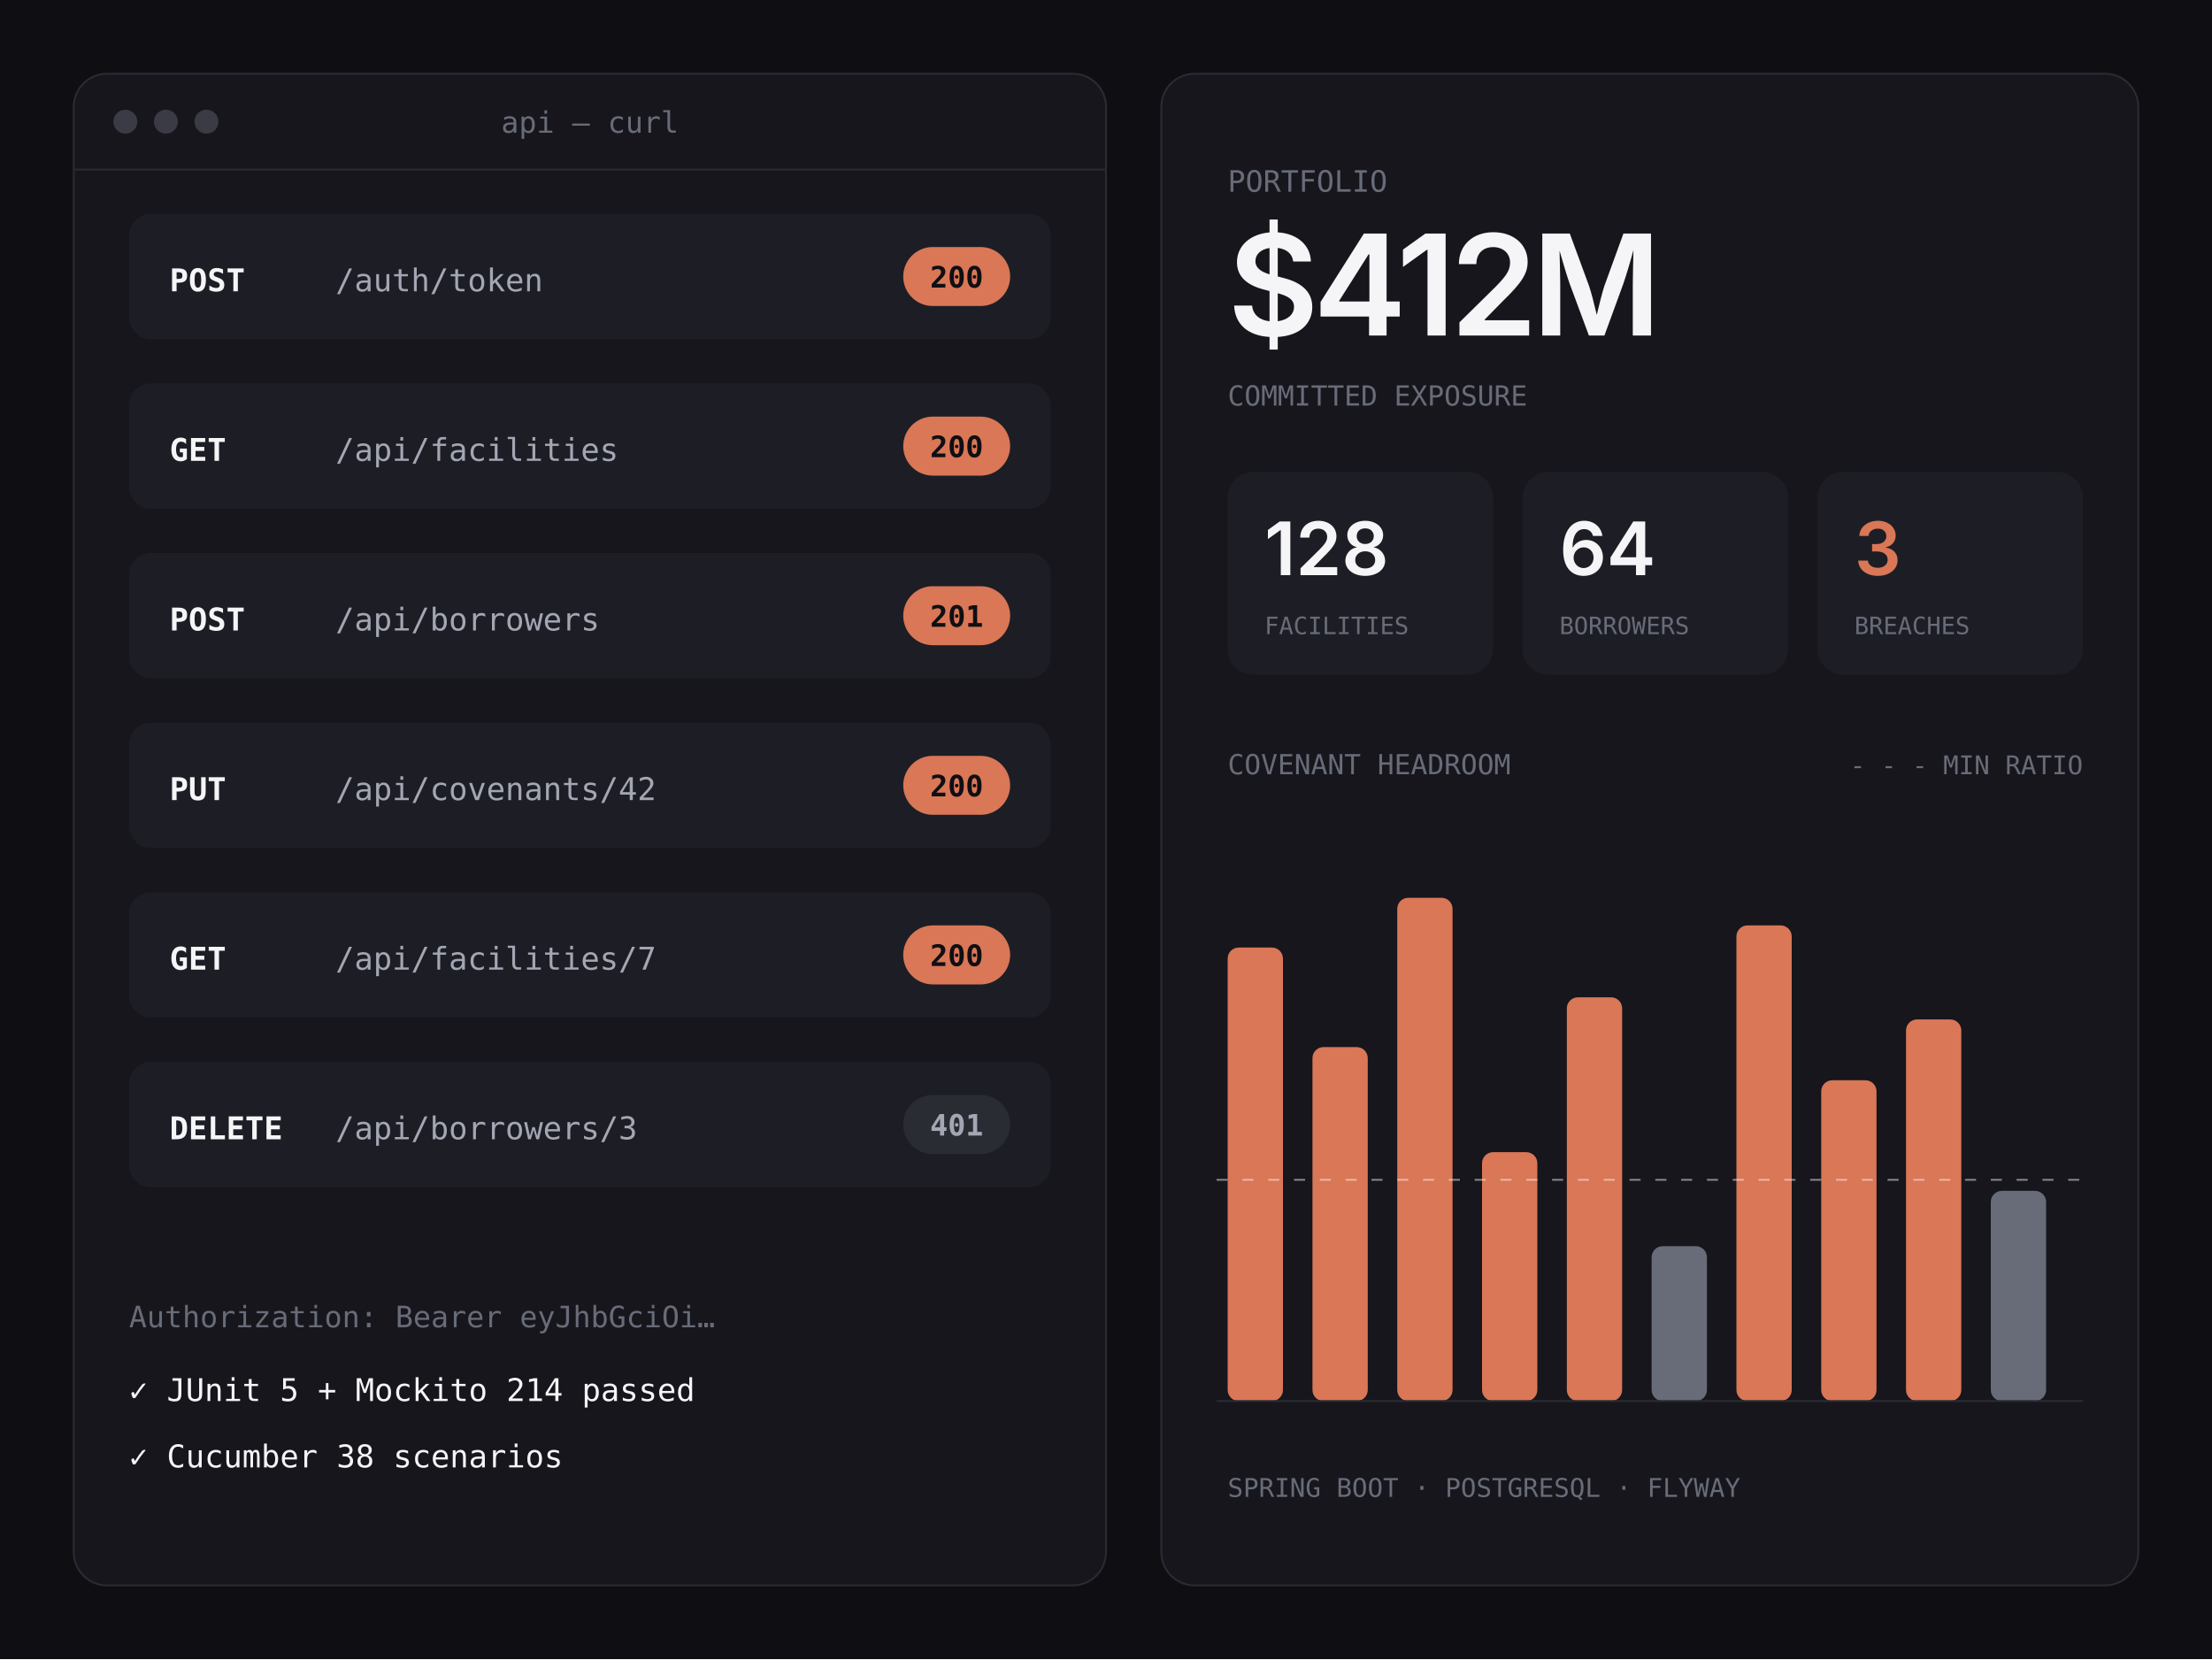
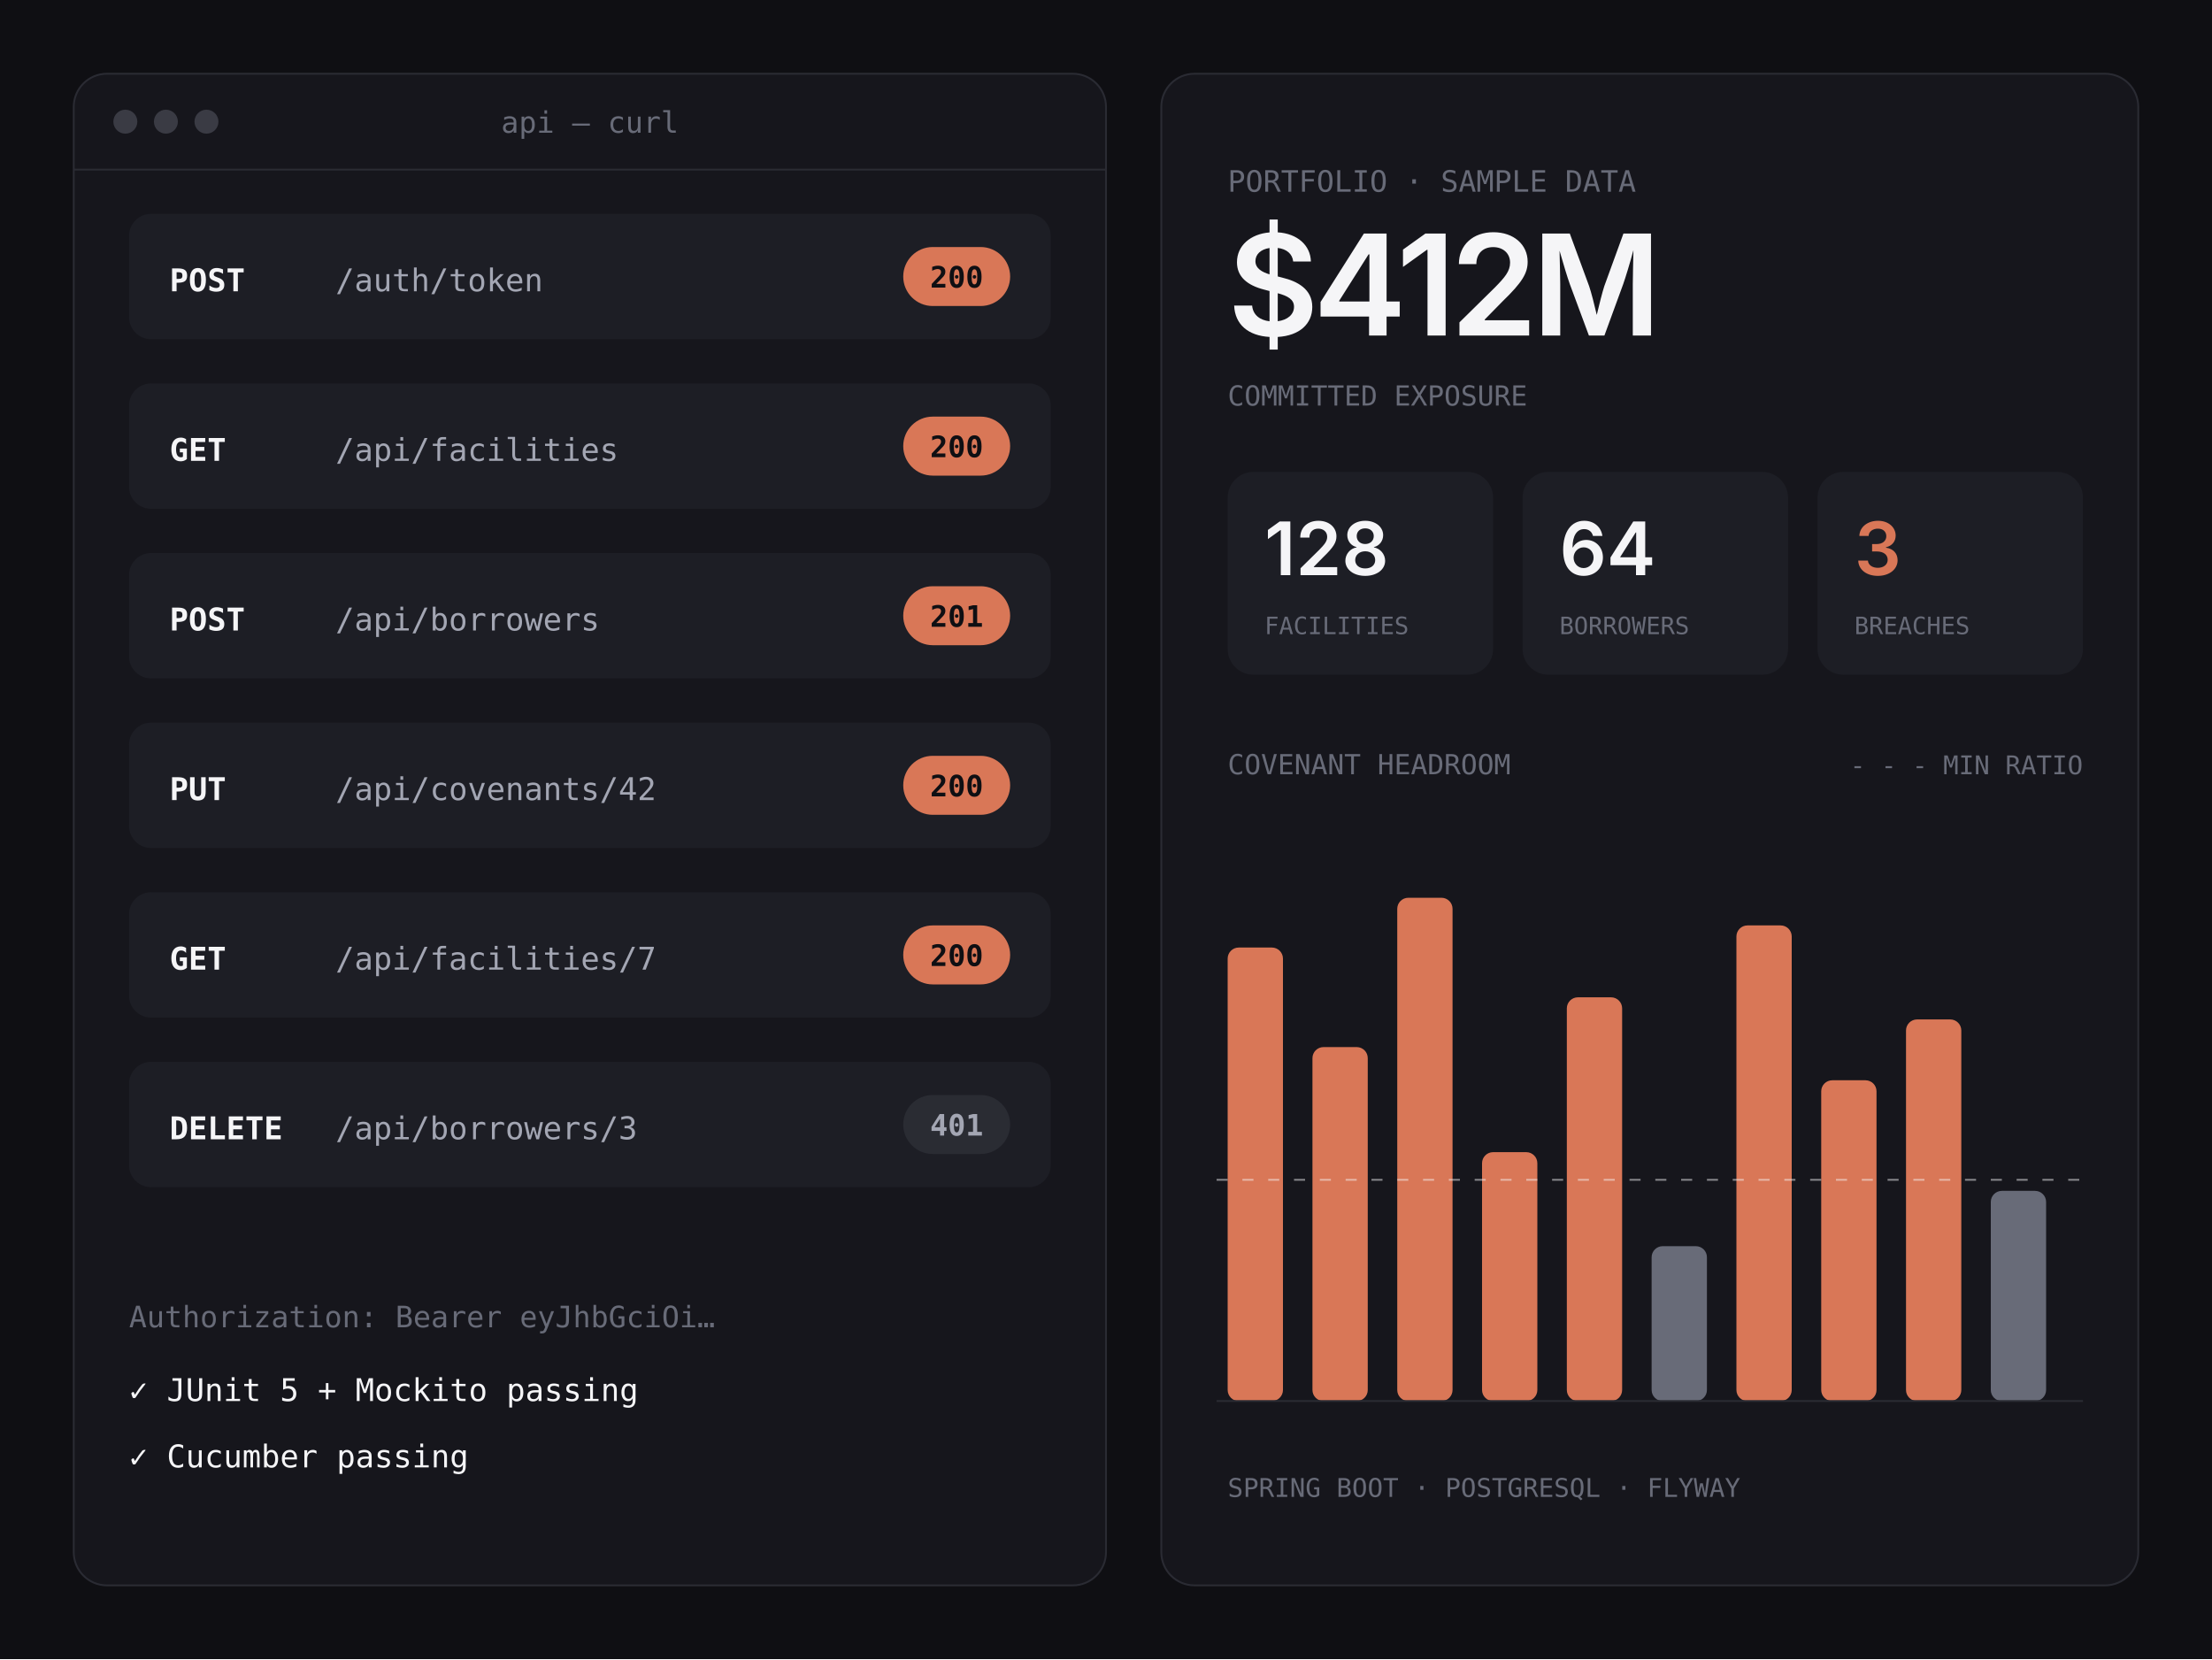
<svg xmlns="http://www.w3.org/2000/svg" width="1200" height="900" viewBox="0 0 1200 900">
  <rect width="1200" height="900" fill="#0f0f13" />
  <rect x="40" y="40" width="560" height="820" rx="18" fill="#16161c" stroke="#2a2b33" />
  <line x1="40" y1="92" x2="600" y2="92" stroke="#2a2b33" />
  <circle cx="68" cy="66" r="6.5" fill="#3a3b44" />
  <circle cx="90" cy="66" r="6.5" fill="#3a3b44" />
  <circle cx="112" cy="66" r="6.5" fill="#3a3b44" />
  <text x="320.0" y="72" font-family="'Geist Mono', ui-monospace, Menlo, Consolas, monospace" font-size="16" font-weight="500" fill="#686b78" text-anchor="middle">api — curl</text>
  <rect x="70" y="116" width="500" height="68" rx="12" fill="#1d1e25" />
  <text x="92" y="158" font-family="'Geist Mono', ui-monospace, Menlo, Consolas, monospace" font-size="17" font-weight="600" fill="#f5f5f7" text-anchor="start">POST</text>
  <text x="182" y="158" font-family="'Geist Mono', ui-monospace, Menlo, Consolas, monospace" font-size="17" font-weight="500" fill="#a3a6b3" text-anchor="start">/auth/token</text>
  <rect x="490" y="134" width="58" height="32" rx="16" fill="#d97757" fill-opacity="1" />
  <text x="519" y="156" font-family="'Geist Mono', ui-monospace, Menlo, Consolas, monospace" font-size="16" font-weight="600" fill="#0f0f13" text-anchor="middle">200</text>
  <rect x="70" y="208" width="500" height="68" rx="12" fill="#1d1e25" />
  <text x="92" y="250" font-family="'Geist Mono', ui-monospace, Menlo, Consolas, monospace" font-size="17" font-weight="600" fill="#f5f5f7" text-anchor="start">GET</text>
  <text x="182" y="250" font-family="'Geist Mono', ui-monospace, Menlo, Consolas, monospace" font-size="17" font-weight="500" fill="#a3a6b3" text-anchor="start">/api/facilities</text>
  <rect x="490" y="226" width="58" height="32" rx="16" fill="#d97757" fill-opacity="1" />
  <text x="519" y="248" font-family="'Geist Mono', ui-monospace, Menlo, Consolas, monospace" font-size="16" font-weight="600" fill="#0f0f13" text-anchor="middle">200</text>
  <rect x="70" y="300" width="500" height="68" rx="12" fill="#1d1e25" />
  <text x="92" y="342" font-family="'Geist Mono', ui-monospace, Menlo, Consolas, monospace" font-size="17" font-weight="600" fill="#f5f5f7" text-anchor="start">POST</text>
  <text x="182" y="342" font-family="'Geist Mono', ui-monospace, Menlo, Consolas, monospace" font-size="17" font-weight="500" fill="#a3a6b3" text-anchor="start">/api/borrowers</text>
  <rect x="490" y="318" width="58" height="32" rx="16" fill="#d97757" fill-opacity="1" />
  <text x="519" y="340" font-family="'Geist Mono', ui-monospace, Menlo, Consolas, monospace" font-size="16" font-weight="600" fill="#0f0f13" text-anchor="middle">201</text>
  <rect x="70" y="392" width="500" height="68" rx="12" fill="#1d1e25" />
  <text x="92" y="434" font-family="'Geist Mono', ui-monospace, Menlo, Consolas, monospace" font-size="17" font-weight="600" fill="#f5f5f7" text-anchor="start">PUT</text>
  <text x="182" y="434" font-family="'Geist Mono', ui-monospace, Menlo, Consolas, monospace" font-size="17" font-weight="500" fill="#a3a6b3" text-anchor="start">/api/covenants/42</text>
  <rect x="490" y="410" width="58" height="32" rx="16" fill="#d97757" fill-opacity="1" />
  <text x="519" y="432" font-family="'Geist Mono', ui-monospace, Menlo, Consolas, monospace" font-size="16" font-weight="600" fill="#0f0f13" text-anchor="middle">200</text>
  <rect x="70" y="484" width="500" height="68" rx="12" fill="#1d1e25" />
  <text x="92" y="526" font-family="'Geist Mono', ui-monospace, Menlo, Consolas, monospace" font-size="17" font-weight="600" fill="#f5f5f7" text-anchor="start">GET</text>
  <text x="182" y="526" font-family="'Geist Mono', ui-monospace, Menlo, Consolas, monospace" font-size="17" font-weight="500" fill="#a3a6b3" text-anchor="start">/api/facilities/7</text>
  <rect x="490" y="502" width="58" height="32" rx="16" fill="#d97757" fill-opacity="1" />
  <text x="519" y="524" font-family="'Geist Mono', ui-monospace, Menlo, Consolas, monospace" font-size="16" font-weight="600" fill="#0f0f13" text-anchor="middle">200</text>
  <rect x="70" y="576" width="500" height="68" rx="12" fill="#1d1e25" />
  <text x="92" y="618" font-family="'Geist Mono', ui-monospace, Menlo, Consolas, monospace" font-size="17" font-weight="600" fill="#f5f5f7" text-anchor="start">DELETE</text>
  <text x="182" y="618" font-family="'Geist Mono', ui-monospace, Menlo, Consolas, monospace" font-size="17" font-weight="500" fill="#a3a6b3" text-anchor="start">/api/borrowers/3</text>
  <rect x="490" y="594" width="58" height="32" rx="16" fill="#686b78" fill-opacity="0.18" />
  <text x="519" y="616" font-family="'Geist Mono', ui-monospace, Menlo, Consolas, monospace" font-size="16" font-weight="600" fill="#a3a6b3" text-anchor="middle">401</text>
  <text x="70" y="720" font-family="'Geist Mono', ui-monospace, Menlo, Consolas, monospace" font-size="16" font-weight="500" fill="#686b78" text-anchor="start">Authorization: Bearer eyJhbGciOi…</text>
-   <text x="70" y="760" font-family="'Geist Mono', ui-monospace, Menlo, Consolas, monospace" font-size="17" font-weight="500" fill="#f5f5f7" text-anchor="start">✓ JUnit 5 + Mockito   214 passed</text>
-   <text x="70" y="796" font-family="'Geist Mono', ui-monospace, Menlo, Consolas, monospace" font-size="17" font-weight="500" fill="#f5f5f7" text-anchor="start">✓ Cucumber           38 scenarios</text>
+   <text x="70" y="760" font-family="'Geist Mono', ui-monospace, Menlo, Consolas, monospace" font-size="17" font-weight="500" fill="#f5f5f7" text-anchor="start">✓ JUnit 5 + Mockito   passing</text>
+   <text x="70" y="796" font-family="'Geist Mono', ui-monospace, Menlo, Consolas, monospace" font-size="17" font-weight="500" fill="#f5f5f7" text-anchor="start">✓ Cucumber           passing</text>
  <rect x="630" y="40" width="530" height="820" rx="18" fill="#16161c" stroke="#2a2b33" />
-   <text x="666" y="104" font-family="'Geist Mono', ui-monospace, Menlo, Consolas, monospace" font-size="16" font-weight="500" fill="#686b78" text-anchor="start">PORTFOLIO</text>
+   <text x="666" y="104" font-family="'Geist Mono', ui-monospace, Menlo, Consolas, monospace" font-size="16" font-weight="500" fill="#686b78" text-anchor="start">PORTFOLIO · SAMPLE DATA</text>
  <text x="666" y="182" font-family="Geist, Inter, 'Segoe UI', Helvetica, Arial, sans-serif" font-size="76" font-weight="600" fill="#f5f5f7" text-anchor="start" letter-spacing="-3">$412M</text>
  <text x="666" y="220" font-family="'Geist Mono', ui-monospace, Menlo, Consolas, monospace" font-size="15" font-weight="500" fill="#686b78" text-anchor="start">COMMITTED EXPOSURE</text>
  <rect x="666" y="256" width="144" height="110" rx="14" fill="#1d1e25" />
  <text x="686" y="312" font-family="Geist, Inter, 'Segoe UI', Helvetica, Arial, sans-serif" font-size="40" font-weight="600" fill="#f5f5f7" text-anchor="start">128</text>
  <text x="686" y="344" font-family="'Geist Mono', ui-monospace, Menlo, Consolas, monospace" font-size="13" font-weight="500" fill="#686b78" text-anchor="start">FACILITIES</text>
  <rect x="826" y="256" width="144" height="110" rx="14" fill="#1d1e25" />
  <text x="846" y="312" font-family="Geist, Inter, 'Segoe UI', Helvetica, Arial, sans-serif" font-size="40" font-weight="600" fill="#f5f5f7" text-anchor="start">64</text>
  <text x="846" y="344" font-family="'Geist Mono', ui-monospace, Menlo, Consolas, monospace" font-size="13" font-weight="500" fill="#686b78" text-anchor="start">BORROWERS</text>
  <rect x="986" y="256" width="144" height="110" rx="14" fill="#1d1e25" />
  <text x="1006" y="312" font-family="Geist, Inter, 'Segoe UI', Helvetica, Arial, sans-serif" font-size="40" font-weight="600" fill="#d97757" text-anchor="start">3</text>
  <text x="1006" y="344" font-family="'Geist Mono', ui-monospace, Menlo, Consolas, monospace" font-size="13" font-weight="500" fill="#686b78" text-anchor="start">BREACHES</text>
  <text x="666" y="420" font-family="'Geist Mono', ui-monospace, Menlo, Consolas, monospace" font-size="15" font-weight="500" fill="#686b78" text-anchor="start">COVENANT HEADROOM</text>
  <rect x="666" y="514" width="30" height="246" rx="6" fill="#d97757" />
  <rect x="712" y="568" width="30" height="192" rx="6" fill="#d97757" />
  <rect x="758" y="487" width="30" height="273" rx="6" fill="#d97757" />
  <rect x="804" y="625" width="30" height="135" rx="6" fill="#d97757" />
  <rect x="850" y="541" width="30" height="219" rx="6" fill="#d97757" />
  <rect x="896" y="676" width="30" height="84" rx="6" fill="#686b78" />
  <rect x="942" y="502" width="30" height="258" rx="6" fill="#d97757" />
  <rect x="988" y="586" width="30" height="174" rx="6" fill="#d97757" />
  <rect x="1034" y="553" width="30" height="207" rx="6" fill="#d97757" />
  <rect x="1080" y="646" width="30" height="114" rx="6" fill="#686b78" />
  <line x1="660" y1="640" x2="1130" y2="640" stroke="#f5f5f7" stroke-opacity="0.5" stroke-dasharray="6 8" />
  <text x="1130" y="420" font-family="'Geist Mono', ui-monospace, Menlo, Consolas, monospace" font-size="14" font-weight="500" fill="#686b78" text-anchor="end">- - -  MIN RATIO</text>
  <line x1="660" y1="760" x2="1130" y2="760" stroke="#2a2b33" />
  <text x="666" y="812" font-family="'Geist Mono', ui-monospace, Menlo, Consolas, monospace" font-size="14" font-weight="500" fill="#686b78" text-anchor="start">SPRING BOOT · POSTGRESQL · FLYWAY</text>
</svg>
